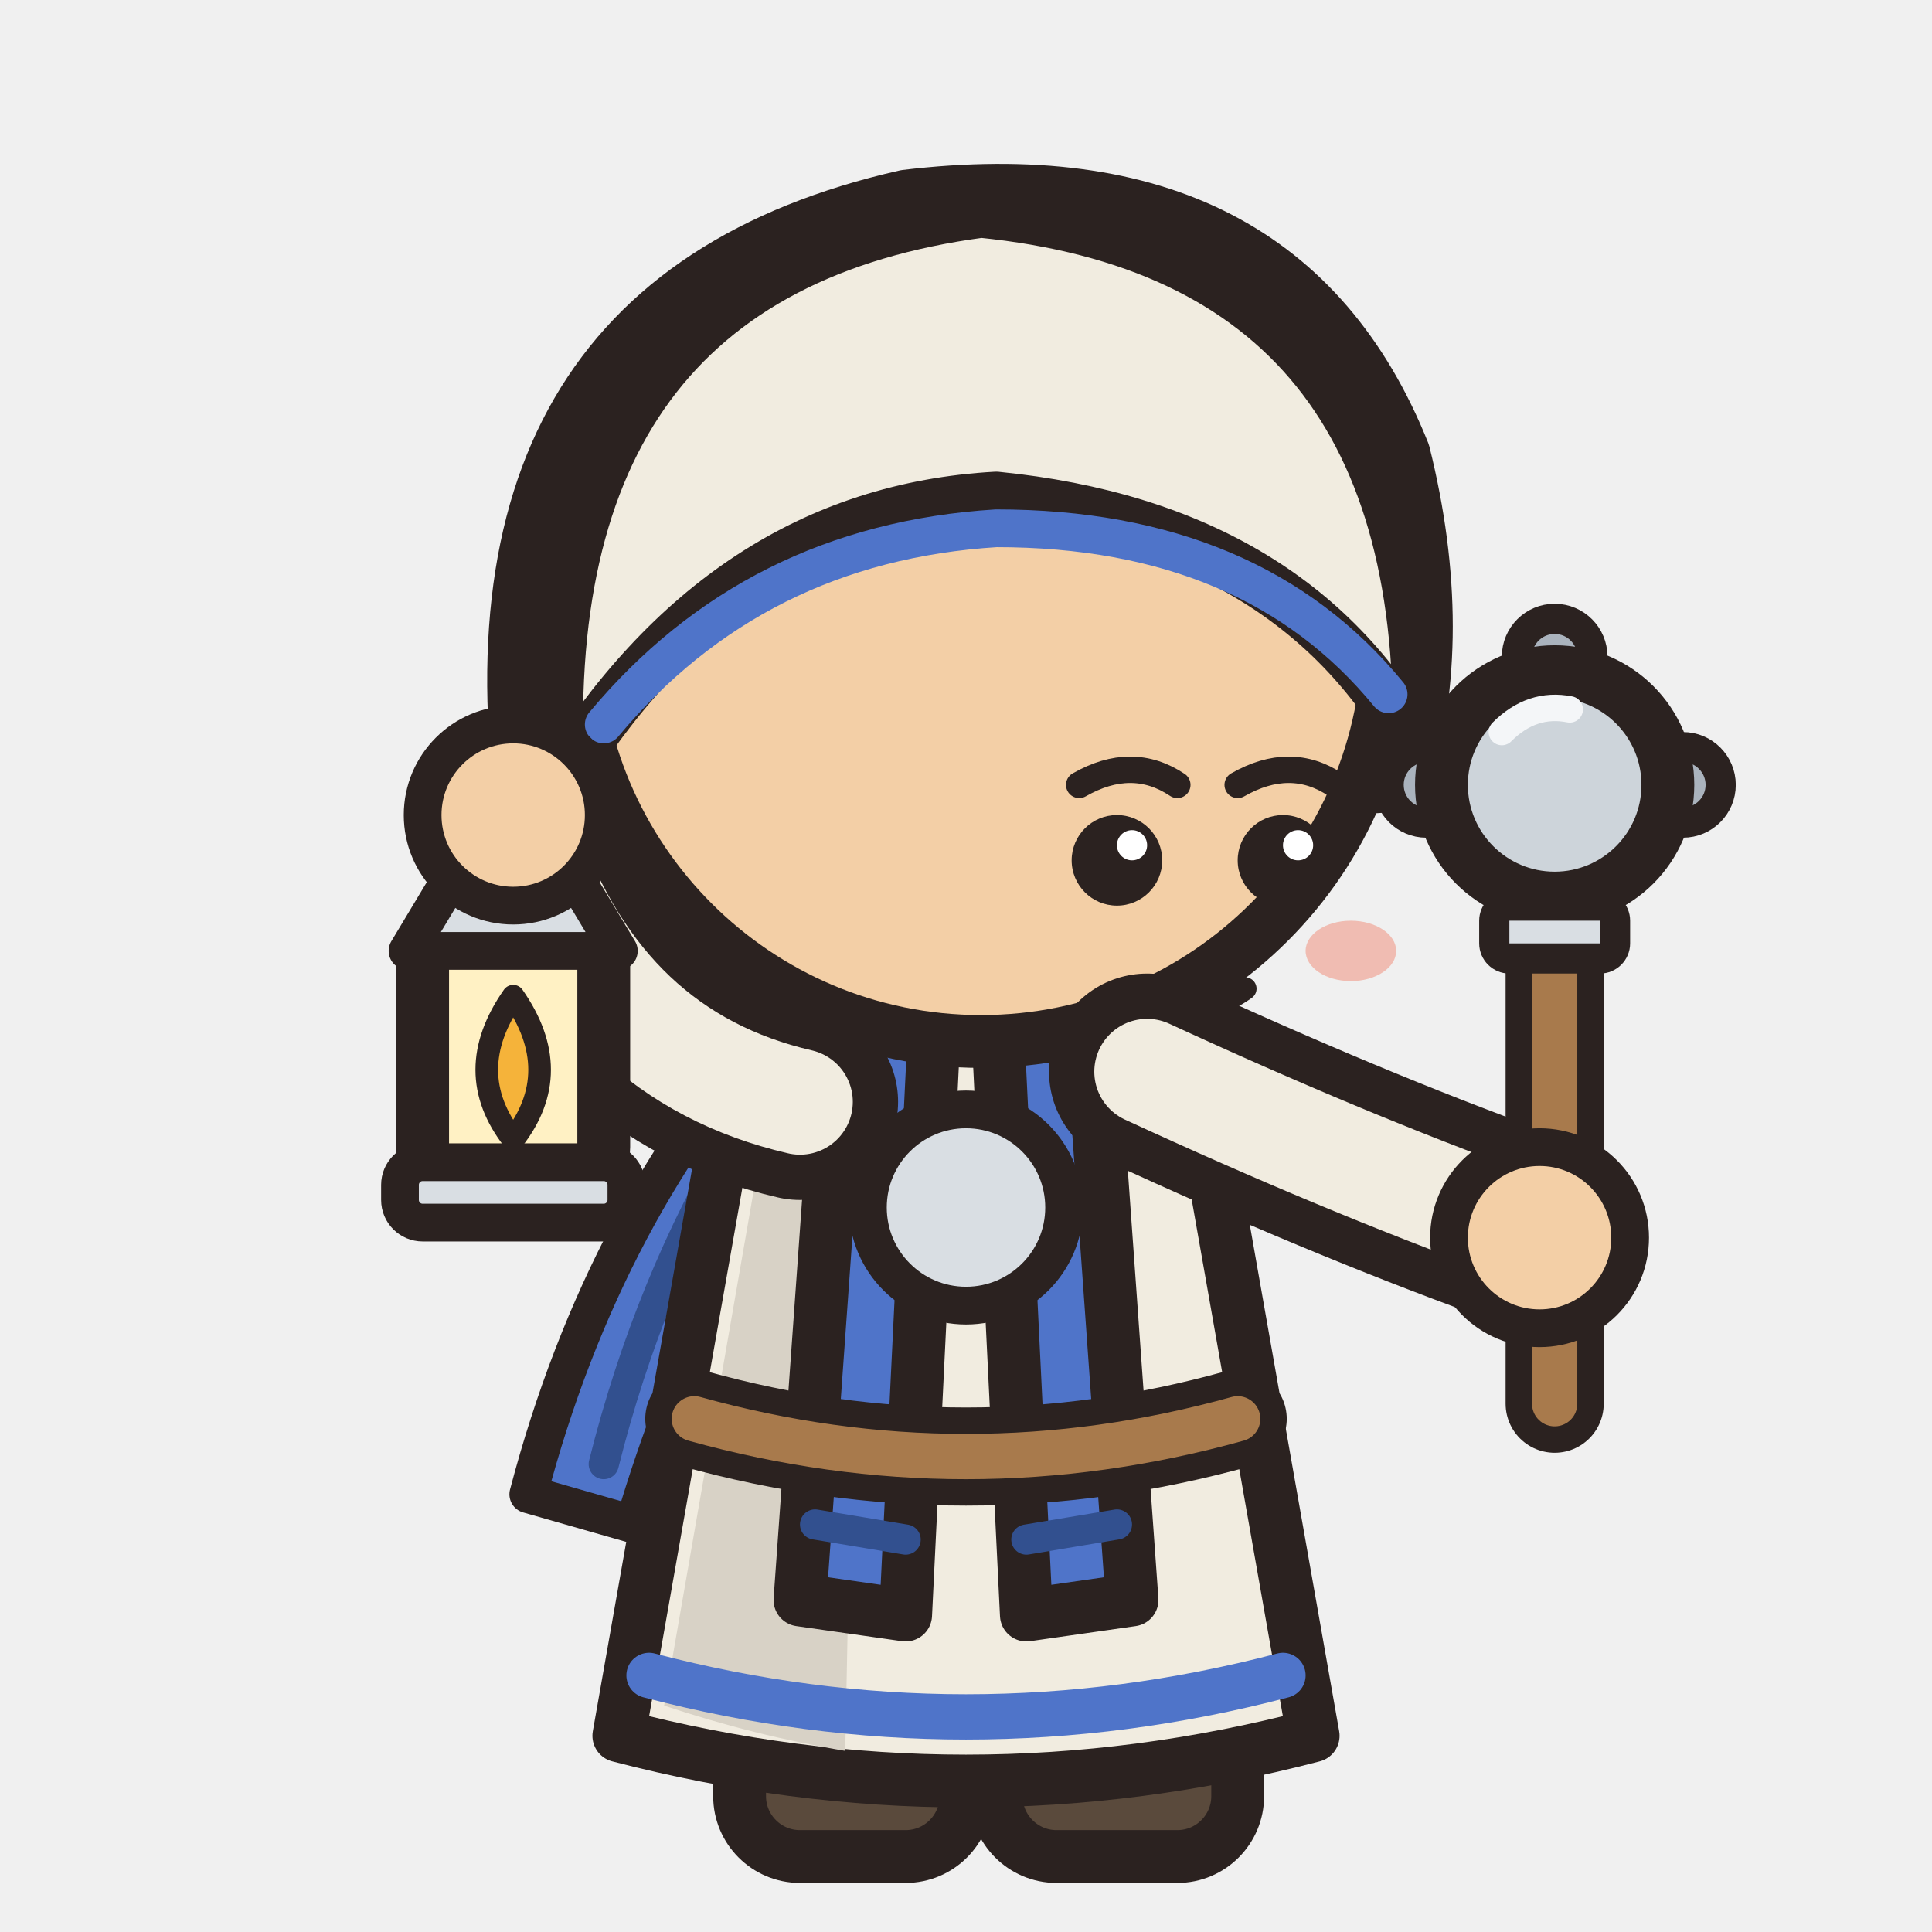
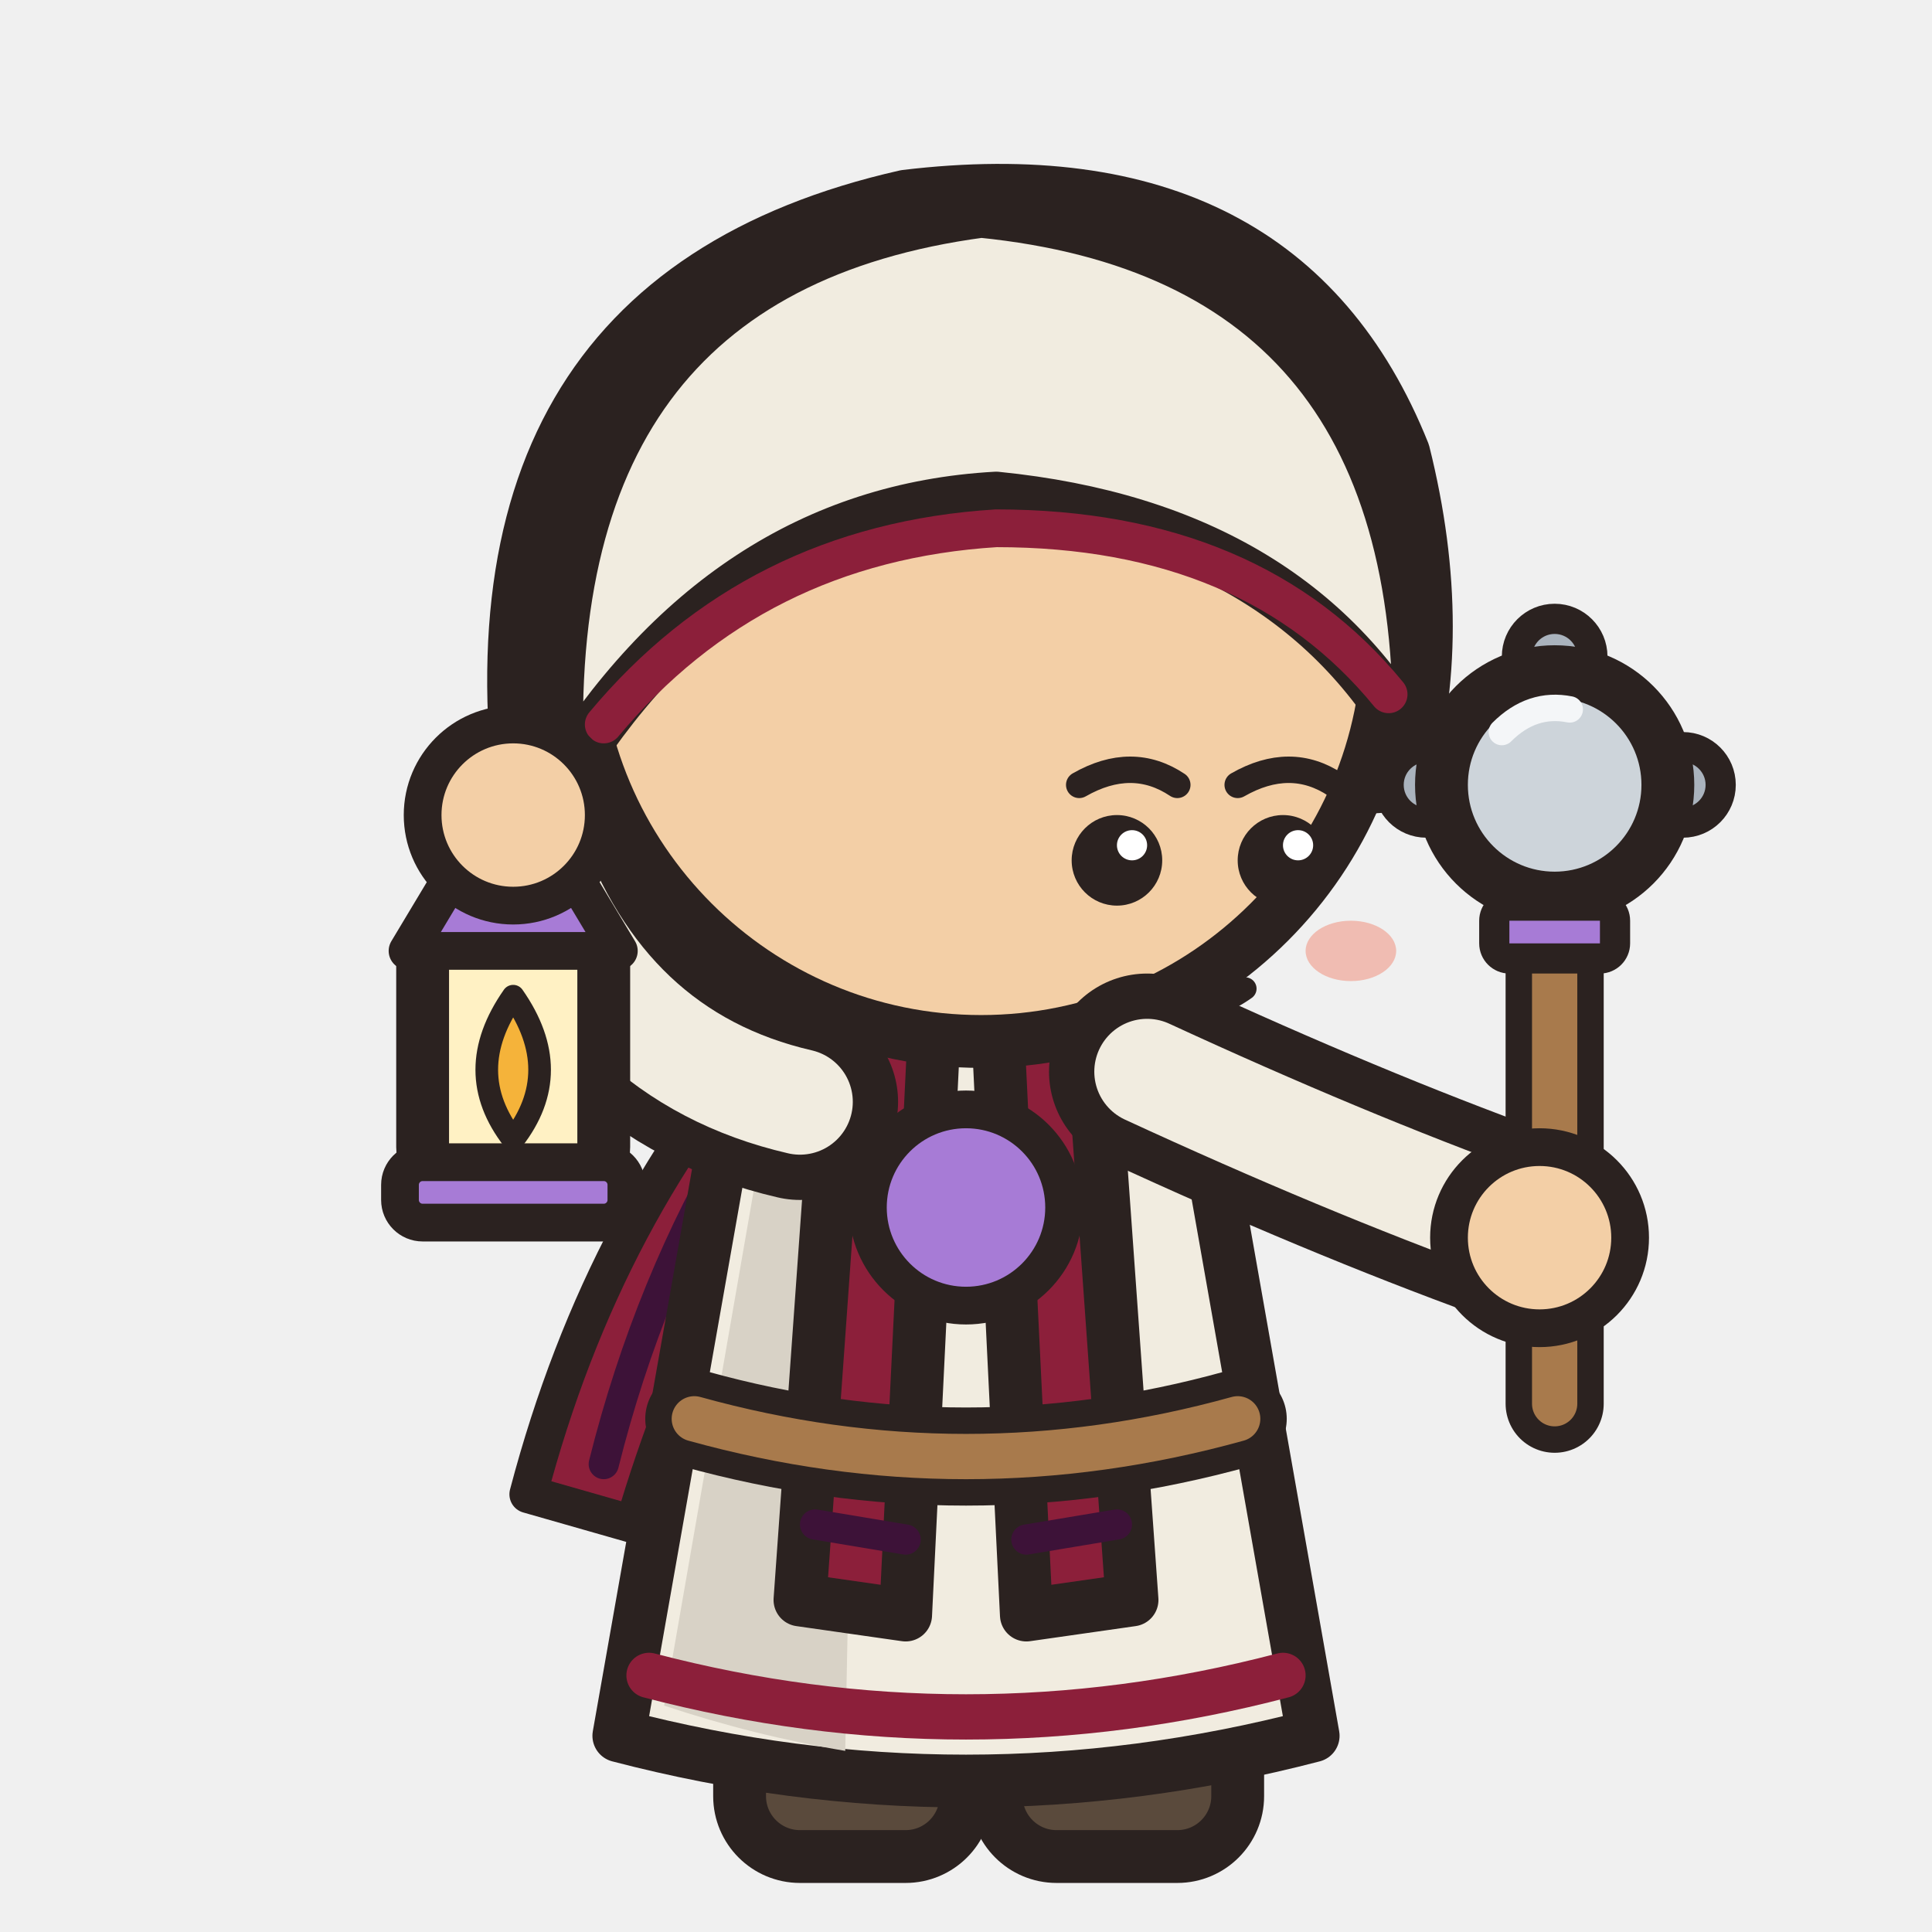
<svg xmlns="http://www.w3.org/2000/svg" viewBox="0 0 256 256" width="256" height="256">
  <g stroke="#2b2220" stroke-width="7" stroke-linejoin="round" stroke-linecap="round">
-     <path d="M104 134 Q80 160 70 198 L84 202 Q94 168 114 142 Z" fill="#4f74c9" stroke-width="5" />
-     <path d="M98 150 Q86 170 80 194" fill="none" stroke="#32508f" stroke-width="4" />
+     <path d="M104 134 Q80 160 70 198 L84 202 Q94 168 114 142 Z" fill="#8c1f3a" stroke-width="5" />
+     <path d="M98 150 Q86 170 80 194" fill="none" stroke="#3d1238" stroke-width="4" />
    <rect x="98" y="226" width="30" height="20" rx="8" fill="#5a4a3c" />
    <rect x="132" y="226" width="32" height="20" rx="8" fill="#5a4a3c" />
    <path d="M100 128 Q128 118 156 128 L174 230 Q128 242 82 230 Z" fill="#f1ece0" />
    <path d="M104 134 Q96 180 88 226 Q100 230 112 232 L114 130 Z" fill="#d8d2c6" stroke="none" />
-     <path d="M86 222 Q128 233 170 222" fill="none" stroke="#4f74c9" stroke-width="6" />
-     <path d="M112 128 L106 212 L120 214 L124 132 Z" fill="#4f74c9" />
-     <path d="M144 128 L150 212 L136 214 L132 132 Z" fill="#4f74c9" />
-     <path d="M108 202 L120 204 M148 202 L136 204" stroke="#32508f" stroke-width="4" />
+     <path d="M86 222 Q128 233 170 222" fill="none" stroke="#8c1f3a" stroke-width="6" />
+     <path d="M112 128 L106 212 L120 214 L124 132 Z" fill="#8c1f3a" />
+     <path d="M144 128 L150 212 L136 214 L132 132 Z" fill="#8c1f3a" />
+     <path d="M108 202 L120 204 M148 202 L136 204" stroke="#3d1238" stroke-width="4" />
    <path d="M92 188 Q128 198 164 188" fill="none" stroke-width="13" />
    <path d="M92 188 Q128 198 164 188" fill="none" stroke="#a87a4c" stroke-width="6" />
-     <circle cx="128" cy="160" r="13" fill="#d9dee3" stroke-width="5" />
+     <circle cx="128" cy="160" r="13" fill="#a77bd6" stroke-width="5" />
    <path d="M106 146 Q80 140 70 112" fill="none" stroke="#2b2220" stroke-width="26" />
    <path d="M106 146 Q80 140 70 112" fill="none" stroke="#f1ece0" stroke-width="14" />
    <path d="M70 112 Q58 40 120 26 Q170 20 186 60 Q192 84 186 104 Z" fill="#d8d2c6" />
    <circle cx="130" cy="84" r="54" fill="#f3cfa6" />
    <path d="M74 104 Q70 36 130 28 Q190 34 188 100 Q172 70 132 66 Q96 68 74 104 Z" fill="#f1ece0" />
-     <path d="M80 96 Q100 72 132 70 Q166 70 184 92" fill="none" stroke="#4f74c9" stroke-width="5" />
+     <path d="M80 96 Q100 72 132 70 Q166 70 184 92" fill="none" stroke="#8c1f3a" stroke-width="5" />
    <path d="M60 124 Q68 102 76 124" fill="none" stroke-width="5" />
    <rect x="56" y="124" width="24" height="32" rx="4" fill="#fff1c4" />
    <path d="M68 132 Q75 142 68 151 Q61 142 68 132 Z" fill="#f5b33a" stroke-width="3" />
-     <path d="M54 126 L82 126 L76 116 L60 116 Z" fill="#d9dee3" stroke-width="5" />
-     <rect x="53" y="154" width="30" height="8" rx="3" fill="#d9dee3" stroke-width="5" />
+     <path d="M54 126 L82 126 L76 116 L60 116 Z" fill="#a77bd6" stroke-width="5" />
+     <rect x="53" y="154" width="30" height="8" rx="3" fill="#a77bd6" stroke-width="5" />
    <circle cx="68" cy="108" r="12" fill="#f3cfa6" stroke-width="5" />
    <path d="M152 142 Q178 154 200 162" fill="none" stroke="#2b2220" stroke-width="26" />
    <path d="M152 142 Q178 154 200 162" fill="none" stroke="#f1ece0" stroke-width="14" />
    <line x1="206" y1="186" x2="206" y2="120" stroke="#2b2220" stroke-width="13" />
    <line x1="206" y1="186" x2="206" y2="120" stroke="#a87a4c" stroke-width="6" />
    <circle cx="206" cy="87" r="5" fill="#aab3bd" stroke-width="4" />
    <circle cx="189" cy="104" r="5" fill="#aab3bd" stroke-width="4" />
    <circle cx="223" cy="104" r="5" fill="#aab3bd" stroke-width="4" />
    <circle cx="206" cy="104" r="15" fill="#cdd4da" />
    <path d="M199 97 Q203 93 208 94" fill="none" stroke="#f4f6f8" stroke-width="3.5" />
-     <rect x="198" y="120" width="16" height="7" rx="2" fill="#d9dee3" stroke-width="4" />
+     <rect x="198" y="120" width="16" height="7" rx="2" fill="#a77bd6" stroke-width="4" />
    <circle cx="204" cy="164" r="12" fill="#f3cfa6" stroke-width="5" />
  </g>
  <path d="M143 104 Q150 100 156 104 M164 104 Q171 100 177 104" fill="none" stroke="#2b2220" stroke-width="3.5" stroke-linecap="round" />
  <circle cx="148" cy="114" r="6" fill="#2b2220" />
  <circle cx="170" cy="114" r="6" fill="#2b2220" />
  <circle cx="150" cy="112" r="2" fill="#fff" />
  <circle cx="172" cy="112" r="2" fill="#fff" />
  <ellipse cx="179" cy="126" rx="6" ry="4" fill="#f09a88" opacity="0.6" />
  <path d="M151 131 Q158 136 165 131" fill="none" stroke="#2b2220" stroke-width="3" stroke-linecap="round" />
</svg>
